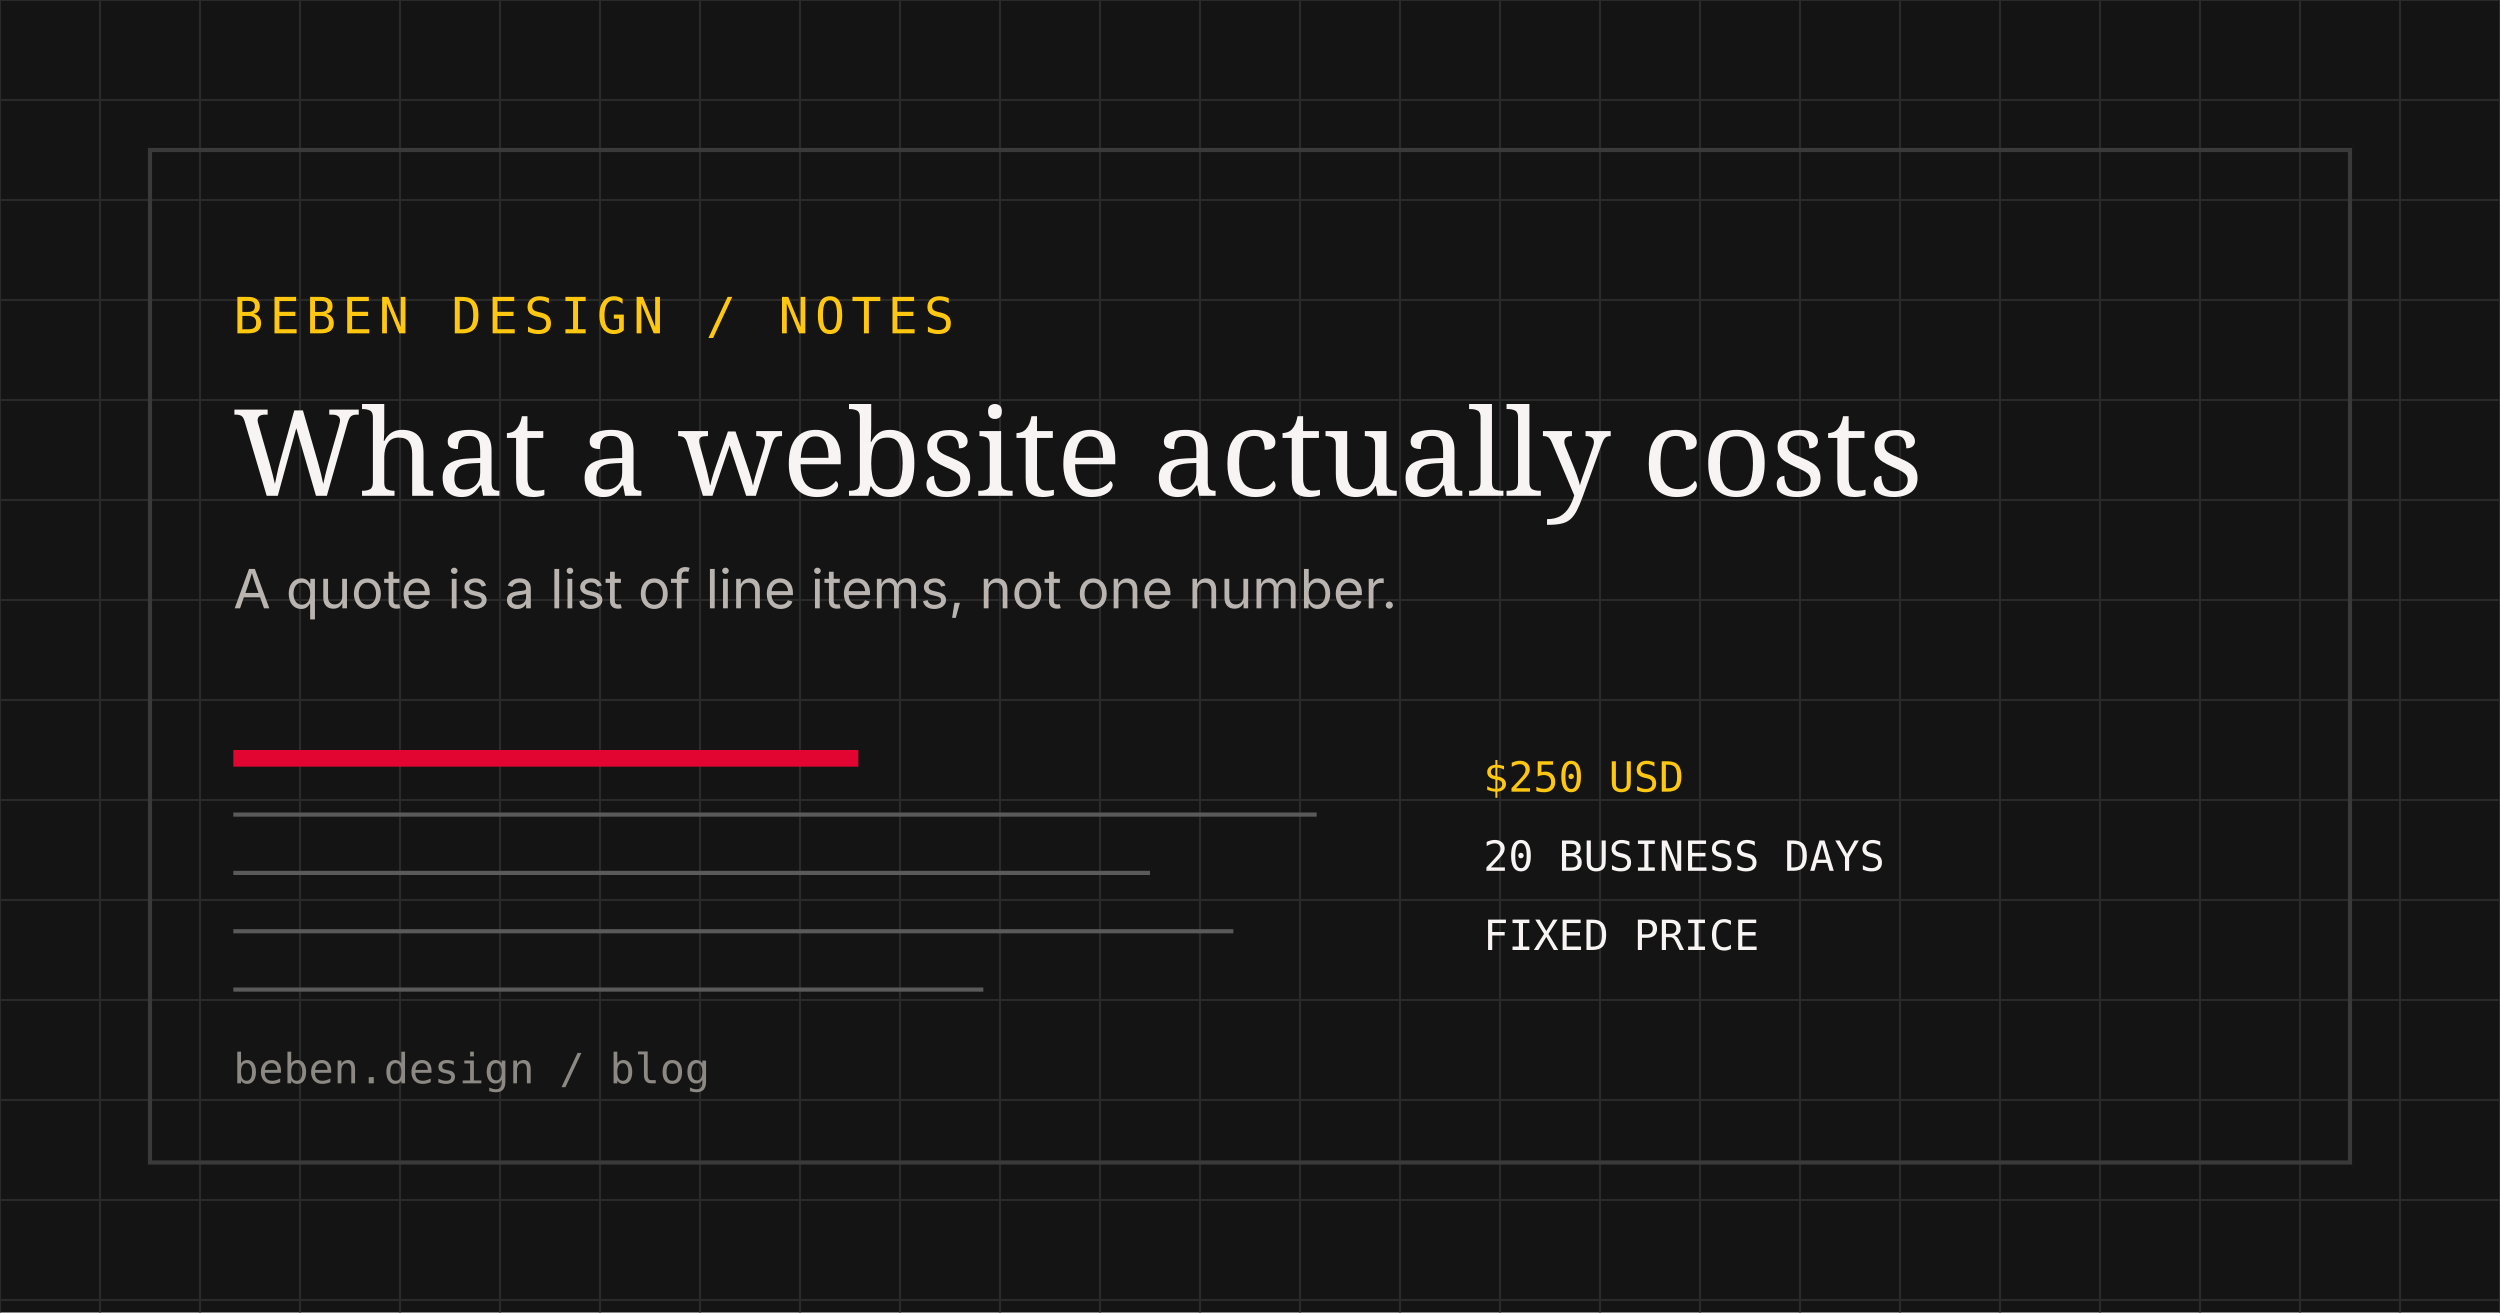
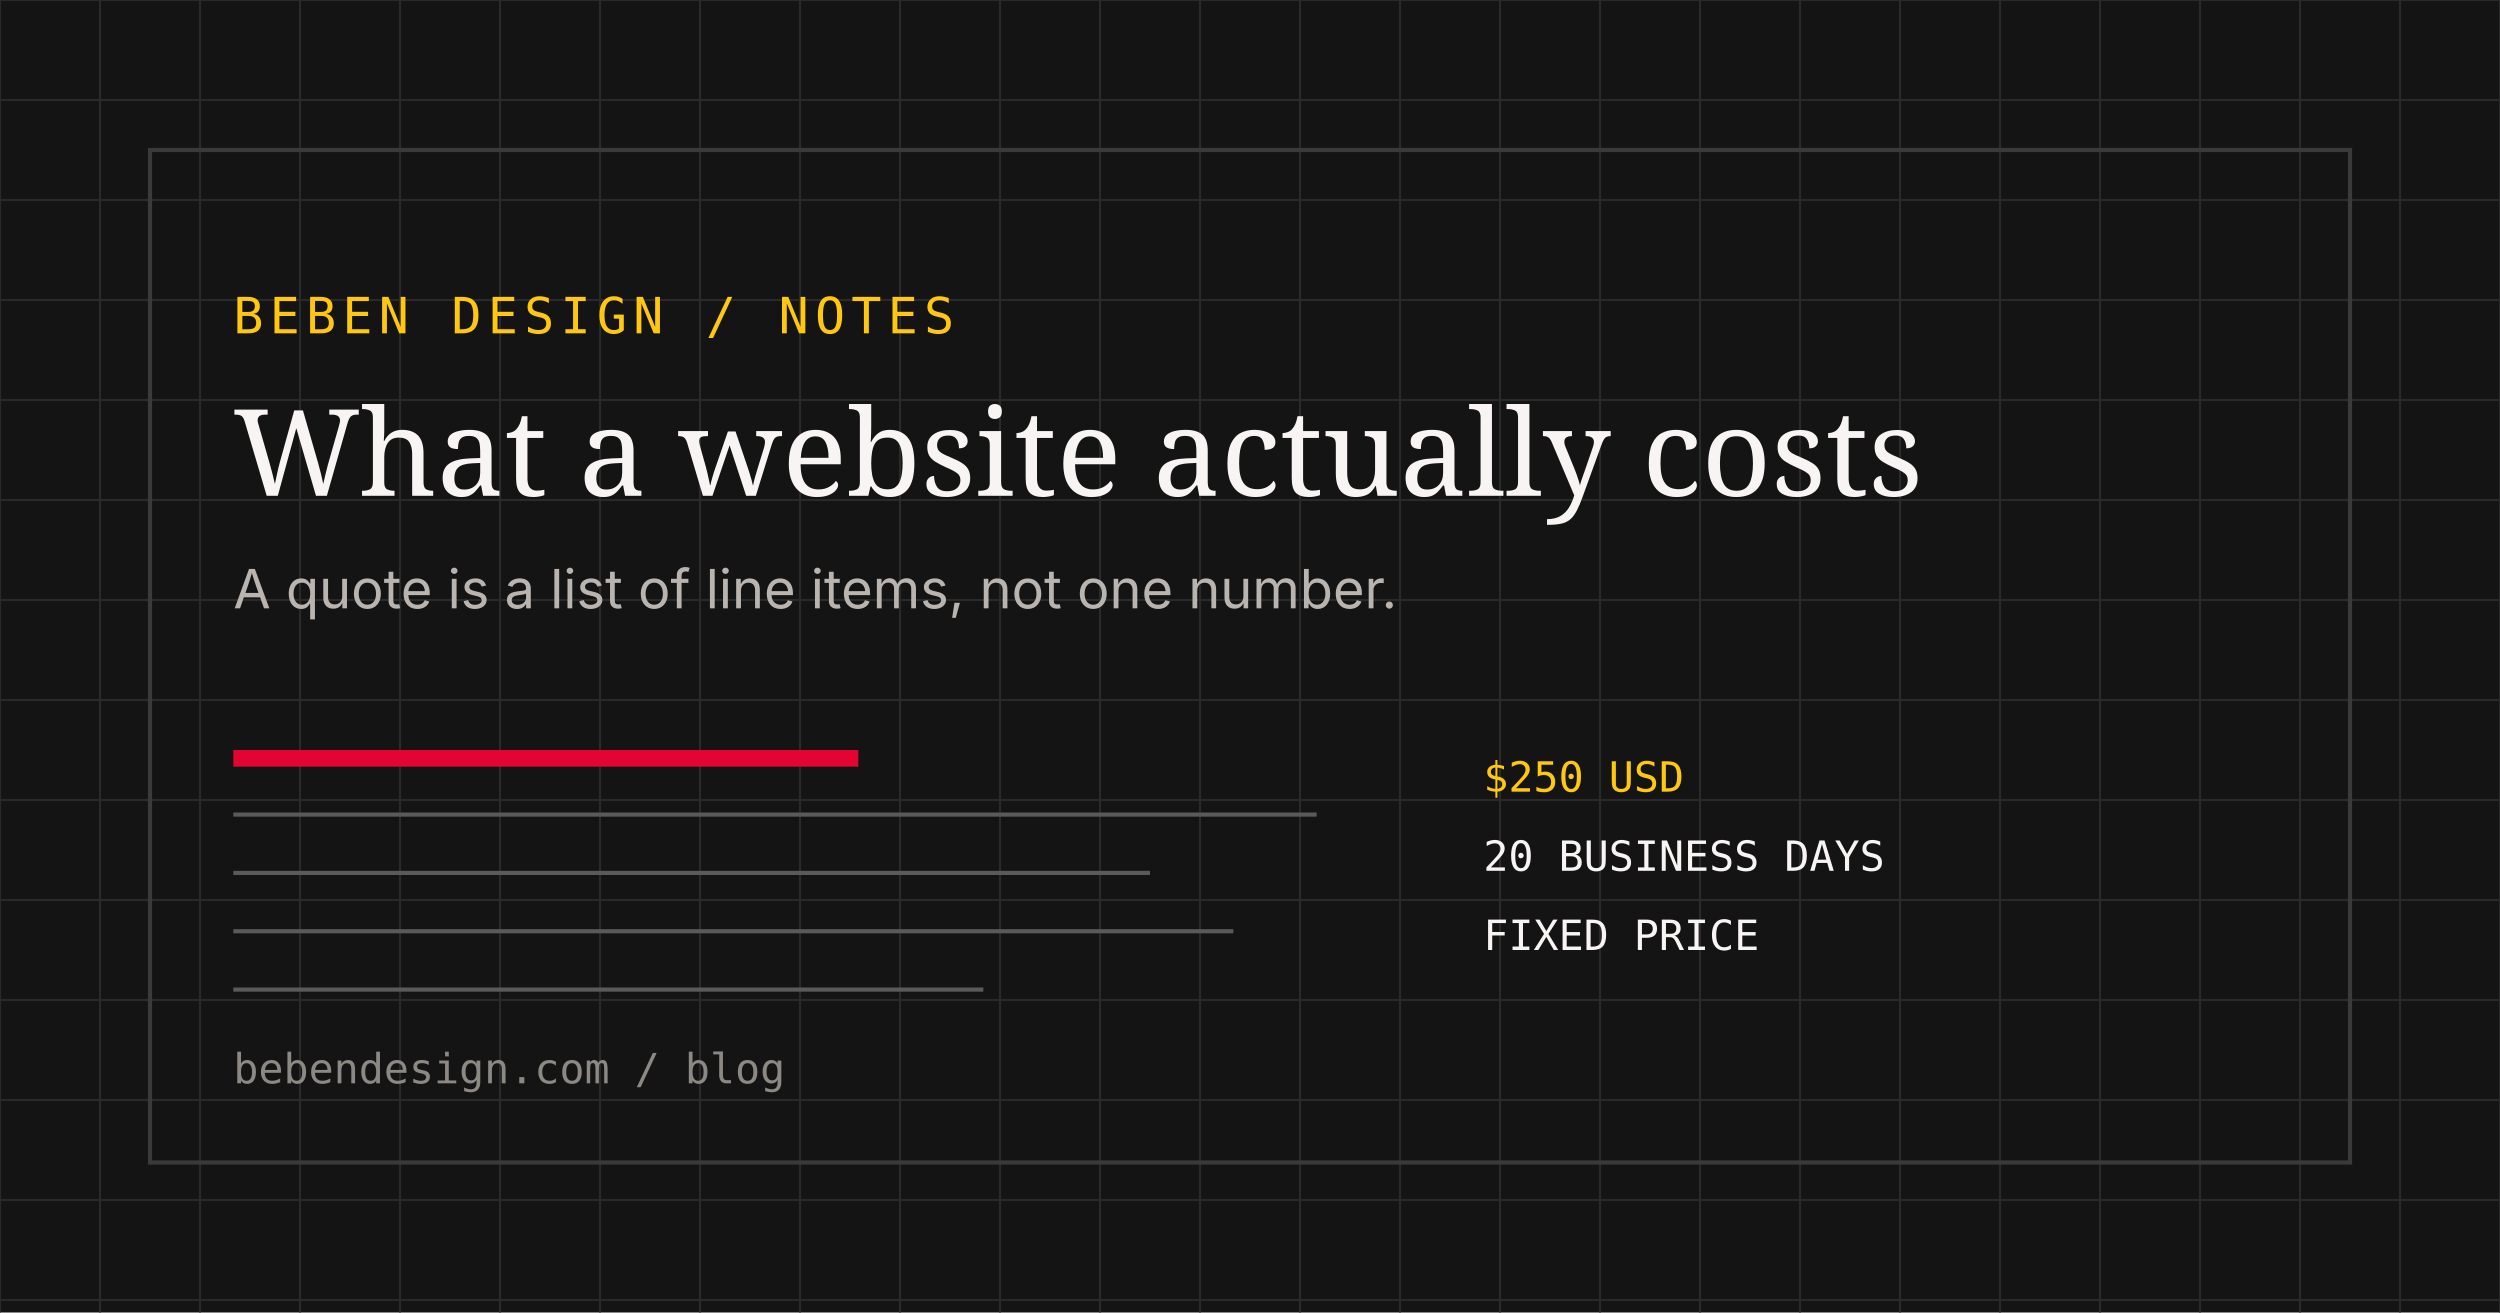
<svg xmlns="http://www.w3.org/2000/svg" viewBox="0 0 1200 630" role="img" aria-labelledby="t d">
  <rect width="1200" height="630" fill="#141414" />
  <g stroke="#2a2a2a" stroke-width="1">
    <path d="M0 0V630" />
    <path d="M48 0V630" />
    <path d="M96 0V630" />
    <path d="M144 0V630" />
    <path d="M192 0V630" />
    <path d="M240 0V630" />
    <path d="M288 0V630" />
    <path d="M336 0V630" />
    <path d="M384 0V630" />
    <path d="M432 0V630" />
    <path d="M480 0V630" />
    <path d="M528 0V630" />
    <path d="M576 0V630" />
    <path d="M624 0V630" />
    <path d="M672 0V630" />
    <path d="M720 0V630" />
    <path d="M768 0V630" />
    <path d="M816 0V630" />
    <path d="M864 0V630" />
    <path d="M912 0V630" />
    <path d="M960 0V630" />
    <path d="M1008 0V630" />
    <path d="M1056 0V630" />
    <path d="M1104 0V630" />
    <path d="M1152 0V630" />
    <path d="M1200 0V630" />
    <path d="M0 0H1200" />
    <path d="M0 48H1200" />
    <path d="M0 96H1200" />
    <path d="M0 144H1200" />
    <path d="M0 192H1200" />
    <path d="M0 240H1200" />
    <path d="M0 288H1200" />
    <path d="M0 336H1200" />
    <path d="M0 384H1200" />
    <path d="M0 432H1200" />
    <path d="M0 480H1200" />
    <path d="M0 528H1200" />
    <path d="M0 576H1200" />
    <path d="M0 624H1200" />
  </g>
  <rect x="72" y="72" width="1056" height="486" fill="none" stroke="#3a3a3a" stroke-width="2" />
  <text x="112" y="160" font-family="IBM Plex Mono, monospace" font-size="24" letter-spacing="3" fill="#FFC710">BEBEN DESIGN / NOTES</text>
  <text x="112" y="238" font-family="Old Standard TT, Georgia, serif" font-size="58" fill="#F7F4F3">What a website actually costs</text>
  <text x="112" y="292" font-family="Inter, sans-serif" font-size="26" fill="#b9b4b0">A quote is a list of line items, not one number.</text>
  <g transform="translate(112,360)">
    <rect x="0" y="0" width="300" height="8" fill="#E20531" />
    <rect x="0" y="30" width="520" height="2" fill="#5a5a5a" />
    <rect x="0" y="58" width="440" height="2" fill="#5a5a5a" />
    <rect x="0" y="86" width="480" height="2" fill="#5a5a5a" />
    <rect x="0" y="114" width="360" height="2" fill="#5a5a5a" />
    <text x="600" y="20" font-family="IBM Plex Mono, monospace" font-size="20" fill="#FFC710">$250 USD</text>
    <text x="600" y="58" font-family="IBM Plex Mono, monospace" font-size="20" fill="#F7F4F3">20 BUSINESS DAYS</text>
    <text x="600" y="96" font-family="IBM Plex Mono, monospace" font-size="20" fill="#F7F4F3">FIXED PRICE</text>
  </g>
-   <text x="112" y="520" font-family="IBM Plex Mono, monospace" font-size="20" fill="#8c8884">beben.design / blog</text>
+   <text x="112" y="520" font-family="IBM Plex Mono, monospace" font-size="20" fill="#8c8884">bebendesign.com / blog</text>
</svg>
